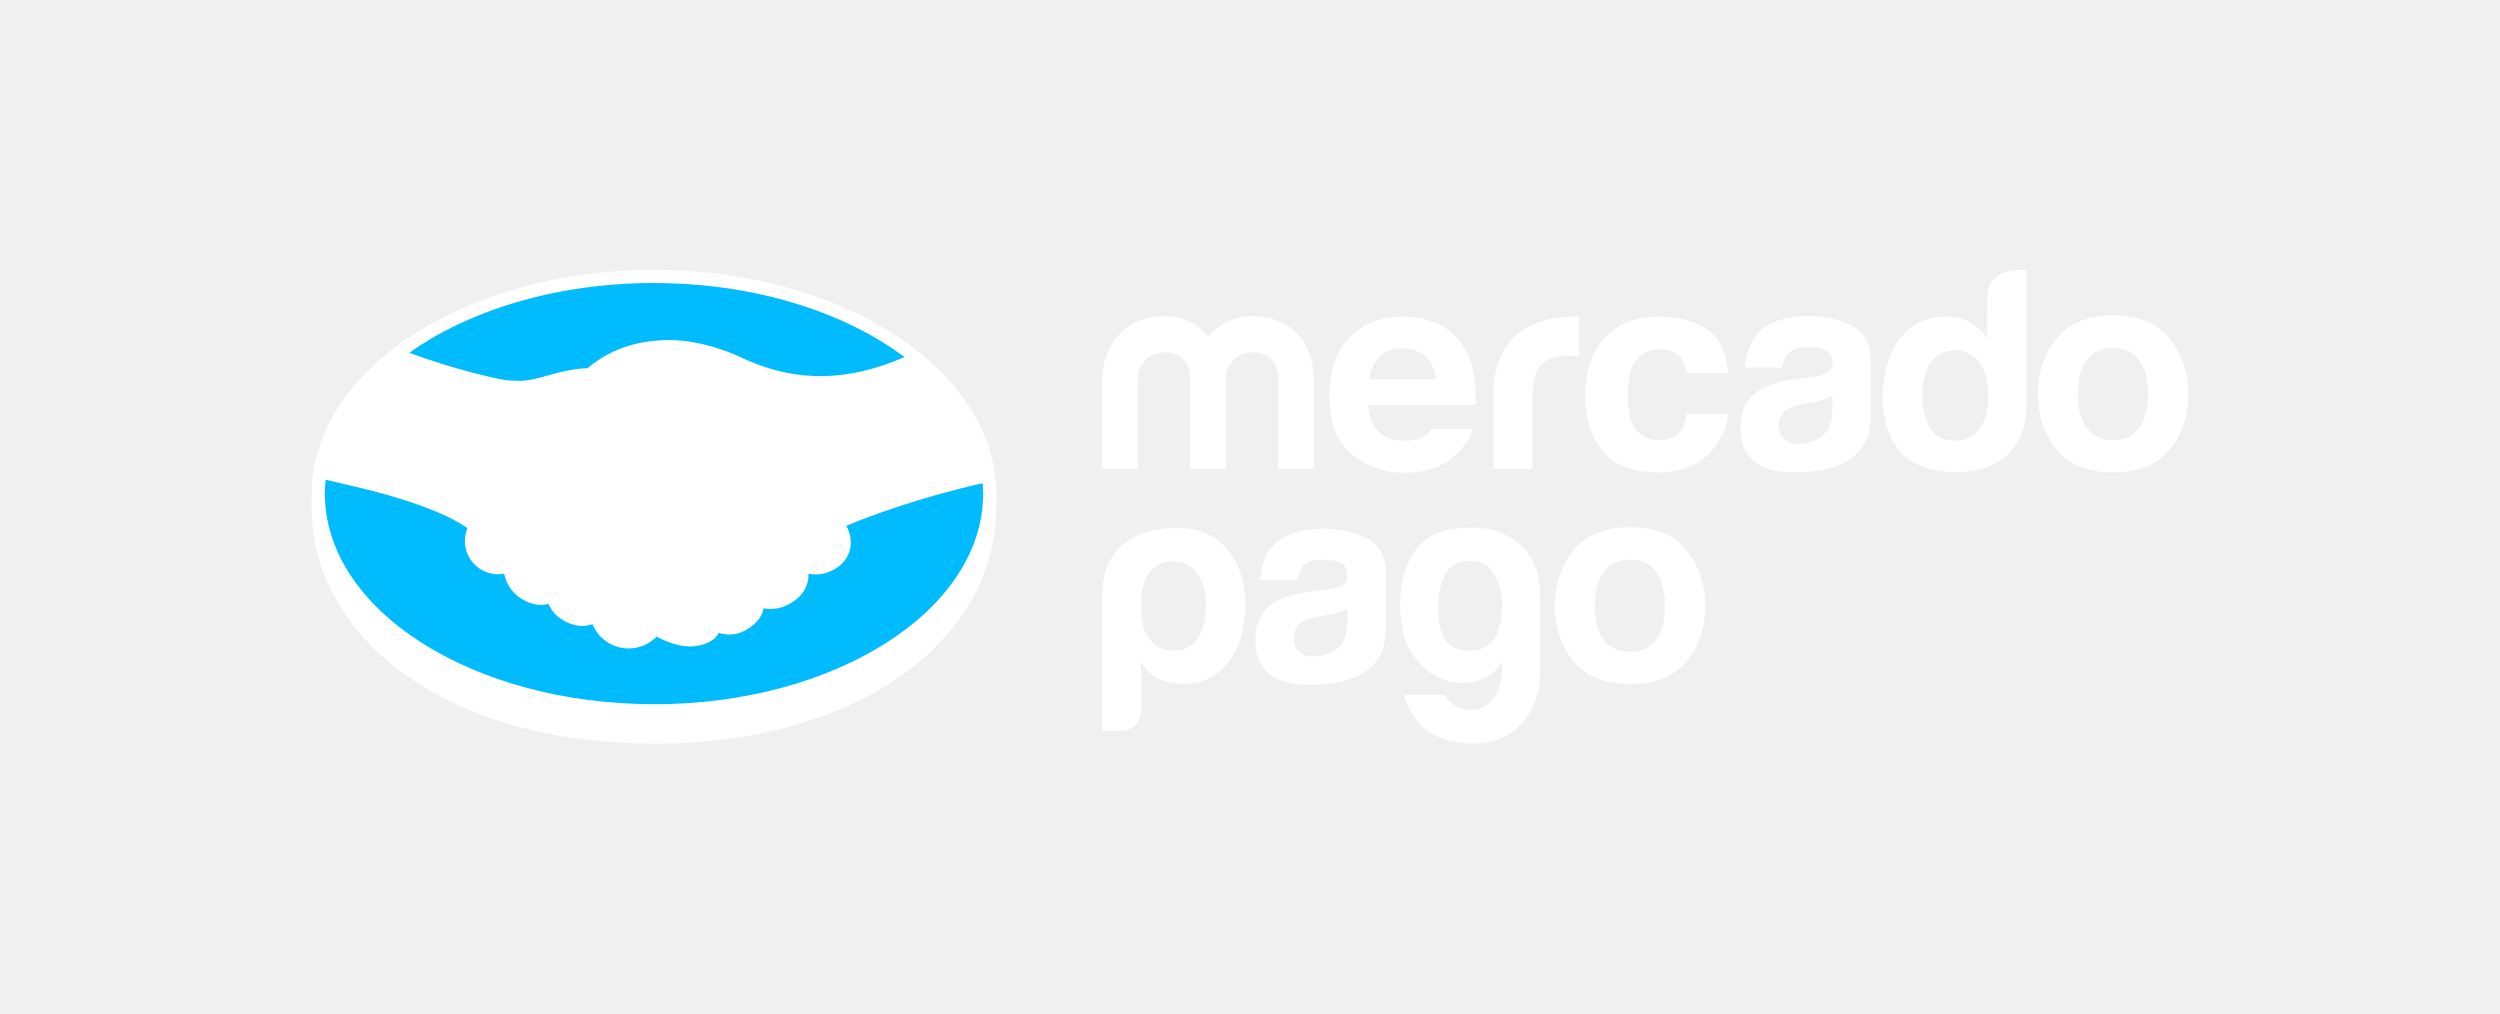
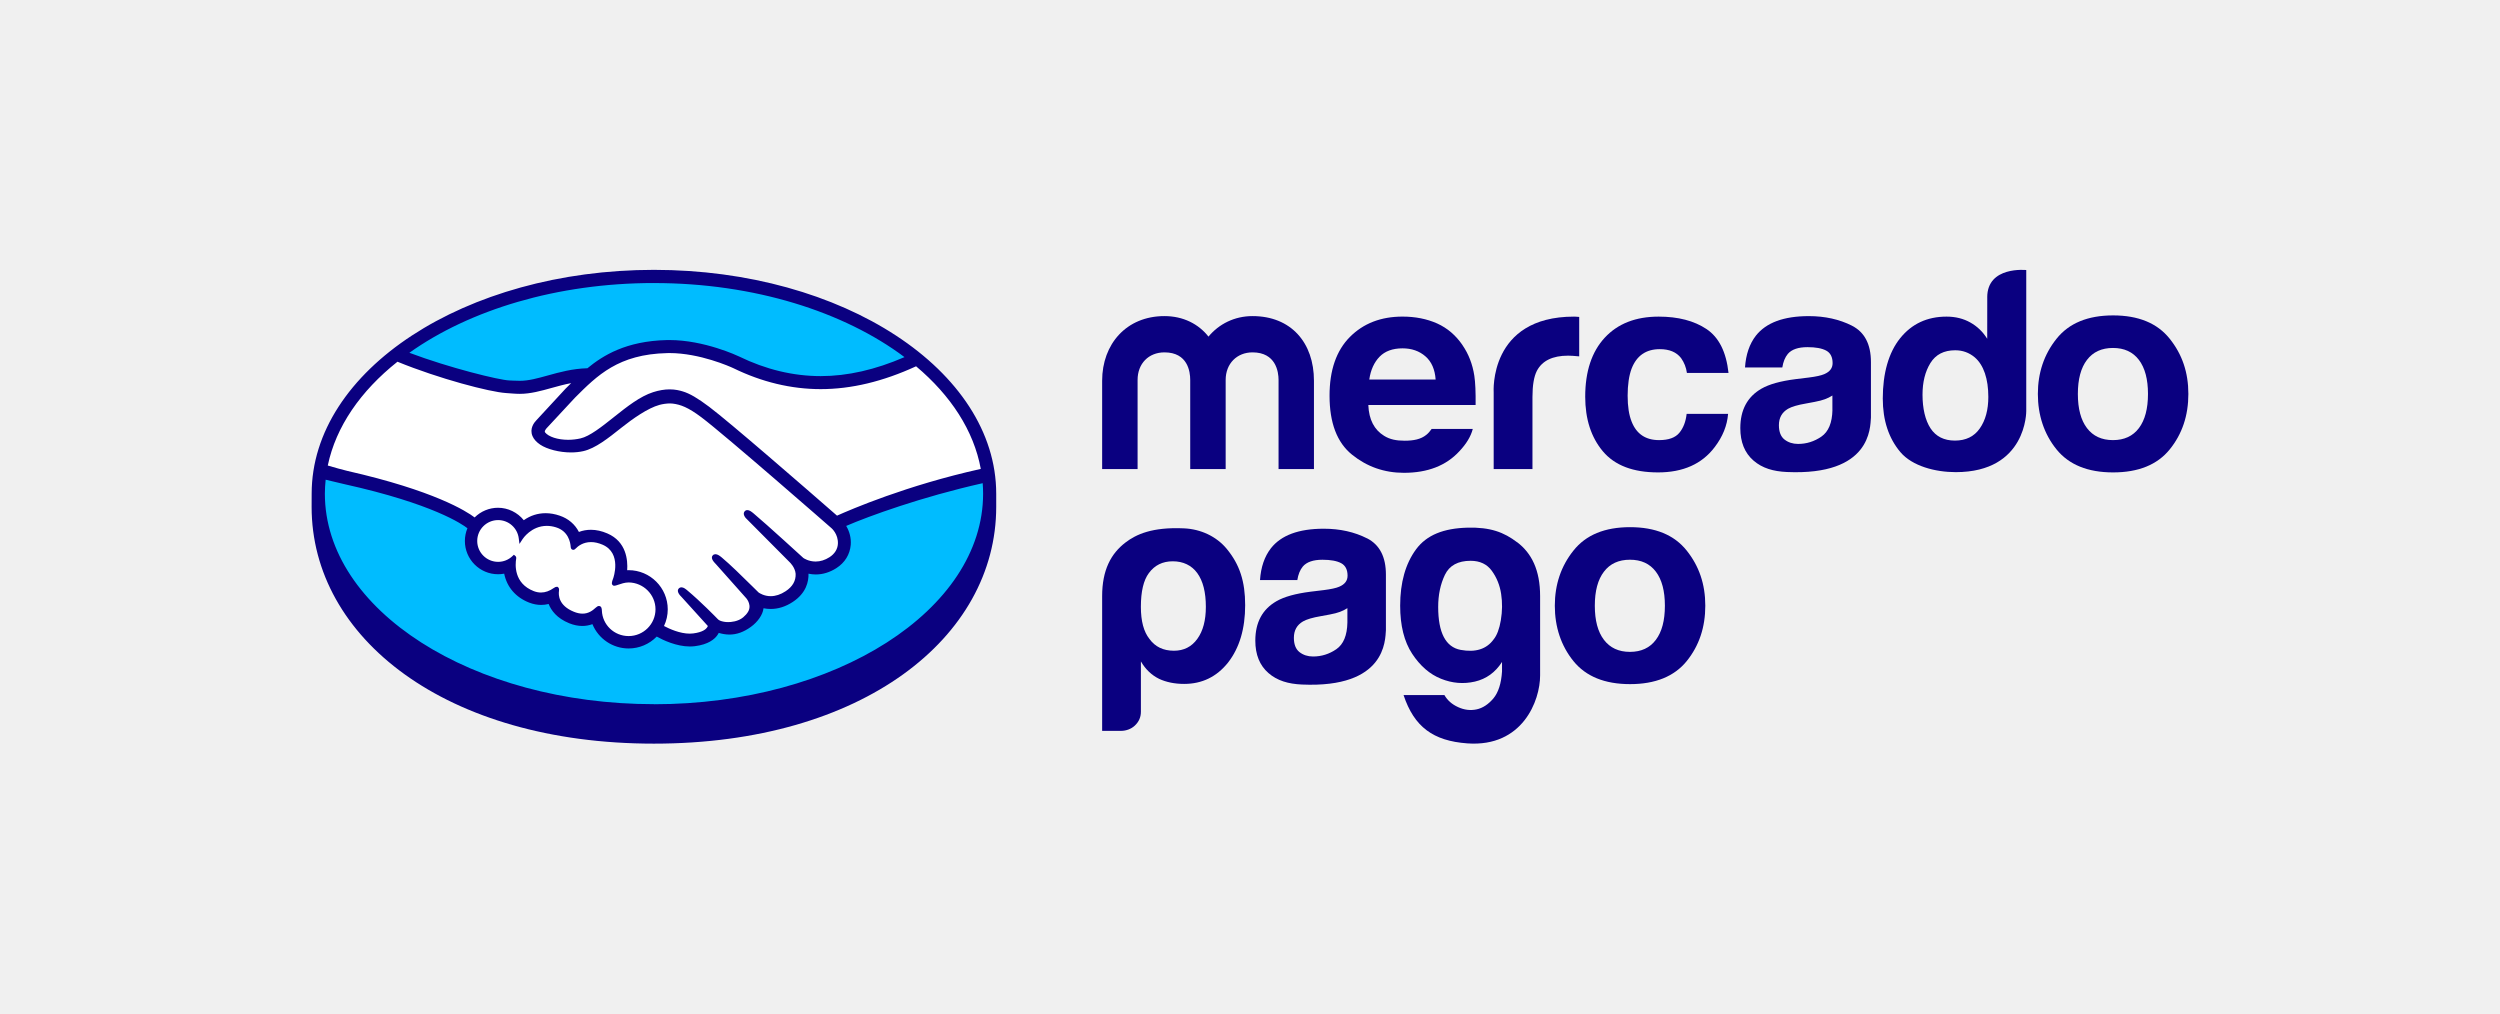
<svg xmlns="http://www.w3.org/2000/svg" id="logos" viewBox="0 0 1048.82 425.2">
  <defs>
    <style>
-       .cls-1 { fill: #ffffff;
+       .cls-1 {
+         fill: #0a0080;
      }

      .cls-1, .cls-2, .cls-3 {
        stroke-width: 0px;
      }

      .cls-2 {
        fill: #fff;
      }

      .cls-3 {
        fill: #00bcff;
      }
    </style>
  </defs>
  <path class="cls-3" d="m274.38,116.94c-77.83,0-140.91,40.36-140.91,90.15s63.09,94.05,140.91,94.05,140.91-44.27,140.91-94.05-63.09-90.15-140.91-90.15Z" />
  <path class="cls-2" d="m228.53,179.22c-.07.14-1.45,1.56-.55,2.71,2.18,2.78,8.91,4.38,15.72,2.85,4.05-.91,9.25-5.04,14.28-9.03,5.45-4.33,10.86-8.67,16.3-10.39,5.76-1.83,9.45-1.05,11.89-.31,2.67.8,5.82,2.56,10.84,6.32,9.45,7.1,47.43,40.26,54,45.99,5.28-2.39,30.47-12.56,62.39-19.6-2.78-17.02-13.01-33.25-28.72-45.99-21.89,9.19-50.42,14.7-76.58,1.93-.13-.05-14.29-6.75-28.25-6.42-20.75.48-29.74,9.46-39.25,18.97l-12.05,12.99Z" />
  <path class="cls-2" d="m349.44,220.97c-.45-.4-44.67-39.09-54.69-46.62-5.8-4.35-9.02-5.46-12.41-5.89-1.76-.23-4.2.1-5.9.57-4.66,1.27-10.75,5.34-16.16,9.63-5.6,4.46-10.88,8.66-15.79,9.76-6.26,1.4-13.91-.25-17.4-2.61-1.41-.95-2.41-2.05-2.89-3.16-1.29-2.99,1.09-5.38,1.48-5.78l12.2-13.2c1.42-1.41,2.85-2.83,4.31-4.23-3.94.51-7.58,1.52-11.12,2.5-4.42,1.24-8.68,2.42-12.98,2.42-1.8,0-11.42-1.58-13.25-2.07-11.05-3.02-23.56-5.97-38.04-12.73-17.35,12.91-28.65,28.77-32,46.56,2.49.66,9.02,2.15,10.71,2.52,39.26,8.73,51.49,17.72,53.71,19.6,2.4-2.67,5.87-4.36,9.73-4.36,4.35,0,8.26,2.19,10.64,5.56,2.25-1.78,5.35-3.3,9.36-3.29,1.82,0,3.71.34,5.62.98,4.43,1.52,6.72,4.47,7.9,7.14,1.48-.67,3.31-1.17,5.46-1.16,2.12,0,4.32.48,6.53,1.44,7.24,3.11,8.36,10.22,7.71,15.58.52-.06,1.04-.08,1.56-.08,8.58,0,15.56,6.98,15.56,15.57,0,2.66-.68,5.16-1.86,7.35,2.34,1.31,8.29,4.28,13.52,3.62,4.17-.53,5.76-1.95,6.32-2.76.39-.55.8-1.2.42-1.66l-11.08-12.3s-1.82-1.73-1.22-2.39c.62-.68,1.75.3,2.55.96,5.64,4.71,12.52,11.81,12.52,11.81.12.08.57.98,3.12,1.43,2.19.39,6.07.17,8.76-2.04.67-.56,1.35-1.25,1.93-1.97-.05.04-.09.08-.13.1,2.84-3.63-.32-7.29-.32-7.29l-12.93-14.52s-1.85-1.71-1.22-2.4c.56-.6,1.75.3,2.56.98,4.09,3.42,9.88,9.23,15.42,14.66,1.09.79,5.96,3.8,12.41-.43,3.92-2.57,4.7-5.73,4.59-8.1-.27-3.15-2.73-5.4-2.73-5.4l-17.66-17.76s-1.87-1.59-1.21-2.4c.54-.68,1.75.3,2.55.96,5.62,4.71,20.86,18.68,20.86,18.68.22.15,5.48,3.9,11.99-.24,2.33-1.49,3.81-3.73,3.94-6.34.22-4.52-2.96-7.2-2.96-7.2Z" />
  <path class="cls-2" d="m263.76,243.48c-2.74-.03-5.74,1.6-6.13,1.36-.22-.14.17-1.24.42-1.88.27-.63,3.87-11.48-4.92-15.25-6.73-2.89-10.85.36-12.26,1.83-.37.38-.54.35-.58-.13-.14-1.96-1.01-7.24-6.82-9.02-8.3-2.54-13.64,3.25-14.99,5.35-.61-4.73-4.61-8.4-9.5-8.41-5.32,0-9.64,4.3-9.65,9.63,0,5.32,4.31,9.64,9.64,9.64,2.59,0,4.93-1.03,6.66-2.69.06.05.08.14.05.32-.41,2.39-1.15,11.04,7.92,14.57,3.64,1.41,6.73.36,9.29-1.43.76-.54.89-.31.78.41-.33,2.23.09,6.99,6.77,9.7,5.08,2.07,8.09-.04,10.07-1.87.86-.78,1.09-.65,1.14.56.24,6.44,5.59,11.56,12.09,11.57,6.7,0,12.13-5.41,12.13-12.1,0-6.7-5.42-12.06-12.12-12.13Z" />
  <path class="cls-1" d="m274.35,113.21c-79.31,0-143.6,42.18-143.6,93.92,0,1.34-.02,5.03-.02,5.5,0,54.9,56.19,99.35,143.6,99.35s143.61-44.45,143.61-99.34v-5.51c0-51.74-64.29-93.92-143.59-93.92Zm137.12,83.51c-31.21,6.94-54.49,17.01-60.32,19.61-13.62-11.89-45.1-39.26-53.63-45.66-4.87-3.67-8.2-5.6-11.12-6.47-1.31-.4-3.12-.85-5.45-.85-2.17,0-4.5.39-6.93,1.17-5.51,1.75-11,6.11-16.31,10.33l-.27.22c-4.95,3.93-10.06,8-13.93,8.86-1.69.38-3.43.58-5.16.58-4.34,0-8.23-1.26-9.69-3.12-.24-.31-.08-.81.48-1.52l.07-.1,11.99-12.91c9.39-9.39,18.25-18.25,38.66-18.72.34-.01.68-.02,1.02-.02,12.7.01,25.4,5.69,26.83,6.36,11.91,5.81,24.21,8.76,36.56,8.77,12.85,0,26.11-3.17,40.05-9.58,14.56,12.24,24.21,26.99,27.15,43.06Zm-137.1-77.97c42.1,0,79.76,12.07,105.09,31.07-12.24,5.3-23.91,7.97-35.17,7.97-11.52-.01-23.03-2.78-34.21-8.23-.59-.28-14.61-6.89-29.2-6.9-.38,0-.77,0-1.15.01-17.14.4-26.8,6.49-33.29,11.82-6.31.16-11.76,1.68-16.61,3.03-4.33,1.2-8.06,2.24-11.7,2.24-1.5,0-4.2-.14-4.44-.15-4.18-.13-25.18-5.28-41.95-11.61,25.27-17.96,61.89-29.26,102.64-29.26Zm-107.61,33.01c17.51,7.16,38.76,12.7,45.48,13.13,1.87.12,3.87.34,5.87.34,4.46,0,8.91-1.25,13.21-2.45,2.54-.71,5.35-1.49,8.3-2.05-.79.77-1.58,1.56-2.37,2.35l-12.17,13.17c-.96.97-3.04,3.55-1.67,6.73.54,1.28,1.65,2.51,3.2,3.55,2.9,1.95,8.1,3.28,12.92,3.28,1.83,0,3.57-.18,5.15-.54,5.11-1.14,10.46-5.41,16.13-9.92,4.52-3.59,10.94-8.15,15.86-9.49,1.38-.37,3.06-.61,4.42-.61.41,0,.79.02,1.14.07,3.24.41,6.38,1.51,11.99,5.72,10,7.51,54.22,46.2,54.65,46.58.03.02,2.85,2.46,2.65,6.5-.11,2.26-1.36,4.26-3.54,5.65-1.89,1.2-3.83,1.81-5.8,1.81-2.96,0-4.99-1.39-5.13-1.48-.16-.13-15.31-14.03-20.89-18.7-.89-.74-1.75-1.4-2.62-1.4-.47,0-.88.2-1.16.55-.88,1.08.1,2.58,1.26,3.56l17.7,17.8s2.21,2.06,2.45,4.79c.14,2.95-1.27,5.42-4.2,7.34-2.09,1.38-4.2,2.07-6.27,2.07-2.72,0-4.63-1.24-5.05-1.53l-2.54-2.5c-4.64-4.57-9.43-9.29-12.94-12.21-.86-.71-1.77-1.37-2.64-1.37-.43,0-.82.16-1.12.48-.4.44-.68,1.24.32,2.57.4.55.89,1,.89,1l12.91,14.51c.1.13,2.66,3.17.29,6.19l-.46.58c-.39.42-.8.82-1.2,1.16-2.2,1.81-5.14,2-6.31,2-.63,0-1.22-.05-1.75-.15-1.27-.23-2.13-.58-2.55-1.07l-.16-.16c-.7-.73-7.21-7.38-12.6-11.87-.71-.6-1.6-1.34-2.51-1.34-.45,0-.85.18-1.17.52-1.06,1.17.54,2.91,1.22,3.55l11.01,12.15c-.01.11-.15.36-.41.74-.4.55-1.73,1.88-5.73,2.38-.48.06-.98.09-1.46.09-4.12,0-8.52-2-10.79-3.2,1.03-2.18,1.57-4.58,1.57-6.98,0-9.07-7.36-16.44-16.43-16.45-.19,0-.4,0-.59.01.29-4.14-.29-11.98-8.34-15.43-2.32-1-4.63-1.52-6.87-1.52-1.76,0-3.45.3-5.04.91-1.67-3.24-4.44-5.6-8.04-6.83-2-.69-3.98-1.04-5.9-1.04-3.35,0-6.44.99-9.19,2.94-2.64-3.28-6.62-5.22-10.81-5.22-3.67,0-7.2,1.47-9.81,4.06-3.43-2.62-17.03-11.26-53.44-19.53-1.74-.39-5.69-1.52-8.17-2.25,3.41-16.34,13.8-31.27,29.2-43.52Zm67.54,94.78l-.39-.35h-.4c-.32,0-.66.13-1.11.45-1.86,1.31-3.63,1.94-5.44,1.94-1,0-2.02-.2-3.04-.59-8.44-3.29-7.78-11.25-7.36-13.65.06-.49-.06-.86-.37-1.12l-.6-.49-.56.53c-1.65,1.59-3.8,2.45-6.06,2.45-4.83,0-8.77-3.93-8.76-8.77,0-4.83,3.94-8.76,8.78-8.75,4.37,0,8.09,3.28,8.64,7.65l.3,2.35,1.29-1.99c.14-.23,3.69-5.59,10.2-5.58,1.24,0,2.52.2,3.81.6,5.19,1.58,6.07,6.29,6.2,8.25.09,1.14.91,1.2,1.06,1.2.45,0,.78-.28,1.01-.53.98-1.02,3.11-2.72,6.45-2.72,1.53,0,3.15.37,4.83,1.09,8.25,3.54,4.51,14.02,4.47,14.13-.71,1.74-.74,2.5-.07,2.95l.32.15h.24c.37,0,.83-.16,1.6-.42,1.12-.39,2.81-.97,4.4-.97h0c6.21.07,11.26,5.13,11.26,11.26,0,6.2-5.06,11.24-11.27,11.24-6.07,0-11.01-4.73-11.23-10.74-.02-.52-.07-1.88-1.23-1.88-.47,0-.89.29-1.36.72-1.34,1.24-3.04,2.49-5.52,2.49-1.13,0-2.35-.26-3.64-.79-6.41-2.6-6.5-7-6.24-8.77.07-.47.09-.96-.23-1.35Zm40.07,48.88c-76.26,0-138.08-39.55-138.08-88.33,0-1.96.14-3.91.33-5.84.61.15,6.67,1.59,7.92,1.88,37.19,8.26,49.48,16.85,51.56,18.48-.7,1.69-1.07,3.51-1.07,5.35,0,7.69,6.25,13.95,13.93,13.95.86,0,1.72-.08,2.56-.24,1.16,5.66,4.86,9.95,10.51,12.15,1.65.63,3.32.96,4.97.96,1.06,0,2.13-.13,3.17-.39,1.05,2.65,3.39,5.96,8.65,8.09,1.84.74,3.68,1.13,5.47,1.13,1.46,0,2.89-.26,4.25-.76,2.52,6.13,8.51,10.2,15.19,10.2,4.43,0,8.68-1.8,11.78-4.99,2.65,1.48,8.25,4.15,13.91,4.16.73,0,1.41-.05,2.11-.13,5.62-.71,8.23-2.91,9.43-4.62.22-.3.41-.62.58-.95,1.32.38,2.78.69,4.46.7,3.07,0,6.01-1.05,8.99-3.21,2.93-2.11,5.01-5.14,5.31-7.72,0-.03,0-.07.01-.11.99.2,2,.3,3.01.3,3.16,0,6.27-.98,9.24-2.93,5.73-3.75,6.72-8.66,6.63-11.87,1.01.21,2.03.32,3.05.32,2.96,0,5.88-.89,8.65-2.66,3.55-2.27,5.69-5.75,6.02-9.79.21-2.75-.47-5.53-1.91-7.91,9.58-4.13,31.48-12.12,57.27-17.93.11,1.46.17,2.93.17,4.41,0,48.78-61.82,88.33-138.07,88.33Z" />
  <g>
    <path class="cls-1" d="m910.26,142.12c-5.21-6.54-13.13-9.8-23.75-9.8s-18.53,3.27-23.74,9.8c-5.22,6.53-7.83,14.25-7.83,23.16s2.61,16.81,7.83,23.26c5.21,6.43,13.13,9.65,23.74,9.65s18.54-3.22,23.75-9.65c5.22-6.45,7.82-14.19,7.82-23.26s-2.6-16.63-7.82-23.16Zm-12.92,37.48c-2.53,3.35-6.15,5.04-10.89,5.04s-8.36-1.69-10.91-5.04c-2.55-3.35-3.82-8.13-3.82-14.32s1.27-10.95,3.82-14.29c2.55-3.34,6.19-5.01,10.91-5.01s8.35,1.67,10.89,5.01c2.53,3.34,3.8,8.11,3.8,14.29s-1.27,10.97-3.8,14.32Z" />
    <path class="cls-1" d="m776.98,136.65c-5.29-2.68-11.34-4.03-18.15-4.03-10.47,0-17.86,2.73-22.17,8.18-2.71,3.49-4.22,7.95-4.58,13.37h15.65c.38-2.4,1.15-4.29,2.31-5.69,1.61-1.89,4.36-2.84,8.23-2.84,3.46,0,6.08.48,7.88,1.45,1.78.96,2.68,2.72,2.68,5.26,0,2.09-1.16,3.61-3.49,4.61-1.3.57-3.46,1.04-6.48,1.42l-5.55.68c-6.3.8-11.08,2.13-14.32,3.99-5.92,3.41-8.88,8.93-8.88,16.55,0,5.87,1.83,10.41,5.52,13.61,3.67,3.21,8.34,4.55,13.98,4.81,35.37,1.59,34.98-18.64,35.3-22.84v-23.27c0-7.47-2.65-12.55-7.93-15.25Zm-8.22,35.32c-.11,5.42-1.66,9.15-4.64,11.2-2.99,2.05-6.24,3.07-9.78,3.07-2.24,0-4.14-.63-5.7-1.85-1.56-1.23-2.34-3.24-2.34-6.01,0-3.1,1.28-5.39,3.83-6.88,1.51-.87,3.99-1.61,7.45-2.2l3.69-.69c1.84-.35,3.28-.73,4.34-1.13,1.07-.38,2.1-.9,3.13-1.55v6.03Z" />
    <path class="cls-1" d="m696.32,146.48c4.05,0,7.01,1.25,8.94,3.75,1.31,1.84,2.13,3.93,2.45,6.24h17.45c-.95-8.81-4.03-14.95-9.24-18.43-5.22-3.47-11.9-5.21-20.07-5.21-9.61,0-17.15,2.95-22.61,8.84-5.46,5.9-8.2,14.15-8.2,24.75,0,9.38,2.47,17.04,7.42,22.93,4.95,5.89,12.66,8.84,23.14,8.84s18.42-3.53,23.76-10.61c3.35-4.38,5.23-9.03,5.62-13.94h-17.39c-.36,3.25-1.37,5.9-3.06,7.94-1.67,2.03-4.5,3.06-8.5,3.06-5.63,0-9.47-2.57-11.5-7.72-1.12-2.75-1.69-6.38-1.69-10.91s.57-8.54,1.69-11.43c2.12-5.39,6.05-8.1,11.79-8.1Z" />
    <path class="cls-1" d="m660.36,132.83c-35.85,0-33.72,31.73-33.72,31.73v32.24h16.27v-30.23c0-4.96.63-8.62,1.86-11.01,2.23-4.23,6.6-6.35,13.1-6.35.49,0,1.13.03,1.92.07.79.04,1.69.11,2.73.23v-16.55c-.72-.05-1.19-.07-1.39-.1-.21-.02-.46-.03-.77-.03Z" />
    <path class="cls-1" d="m613.6,144.85c-2.81-4.16-6.38-7.21-10.68-9.15-4.31-1.92-9.15-2.88-14.52-2.88-9.06,0-16.42,2.85-22.1,8.56-5.67,5.72-8.52,13.92-8.52,24.63,0,11.43,3.15,19.67,9.44,24.74,6.28,5.06,13.54,7.61,21.76,7.61,9.96,0,17.71-3.01,23.24-9.02,2.99-3.16,4.86-6.29,5.65-9.38h-17.26c-.68.98-1.41,1.81-2.22,2.46-2.3,1.89-5.42,2.47-9.09,2.47-3.47,0-6.2-.52-8.66-2.07-4.06-2.5-6.35-6.72-6.59-12.91h45.01c.06-5.34-.11-9.43-.54-12.27-.74-4.84-2.4-9.1-4.92-12.77Zm-39.15,14.38c.58-4.02,2.03-7.2,4.3-9.56,2.29-2.35,5.5-3.53,9.65-3.53,3.81,0,7.01,1.11,9.59,3.34,2.57,2.22,4,5.48,4.3,9.75h-27.83Z" />
    <path class="cls-1" d="m525.46,132.61c-7.55,0-14.08,3.31-18.47,8.61-4.17-5.3-10.59-8.61-18.48-8.61-15.89,0-26.13,11.67-26.13,27.12v37.06h14.87v-37.41c0-6.83,4.62-11.55,11.27-11.55,9.8,0,10.81,8.13,10.81,11.55v37.41h14.87v-37.41c0-6.83,4.73-11.55,11.26-11.55,9.8,0,10.93,8.13,10.93,11.55v37.41h14.85v-37.06c0-15.93-9.56-27.12-25.79-27.12Z" />
    <path class="cls-1" d="m833.71,124.7l-.02,17.43c-1.81-2.92-4.17-5.2-7.08-6.83-2.9-1.64-6.23-2.47-9.98-2.47-8.13,0-14.6,3.03-19.46,9.06-4.86,6.05-7.29,14.77-7.29,25.31,0,9.15,2.47,16.65,7.4,22.49,4.93,5.83,14.6,8.39,23.19,8.39,29.95,0,29.6-25.68,29.6-25.68v-59.11s-16.37-1.75-16.37,11.41Zm-3.13,55.04c-2.37,3.4-5.86,5.1-10.43,5.1s-7.98-1.72-10.23-5.13c-2.25-3.43-3.37-8.41-3.37-14.11,0-5.3,1.1-9.72,3.31-13.29,2.21-3.57,5.67-5.36,10.4-5.36,3.1,0,5.82.98,8.17,2.94,3.81,3.25,5.73,9.09,5.73,16.64,0,5.4-1.2,9.81-3.58,13.21Z" />
  </g>
  <path class="cls-1" d="m496.75,221.66c-13.4-.63-20.16,2.56-24.57,5.93-6.09,4.65-9.8,11.53-9.8,22.52v56.51h7.88c2.11,0,4.22-.73,5.77-2.16,1.74-1.6,2.61-3.56,2.61-5.86v-21.12c1.92,3.31,4.45,5.74,7.65,7.32,3.03,1.41,6.53,2.12,10.51,2.12,7.49,0,13.64-2.98,18.41-8.97,4.78-6.15,7.17-14.15,7.17-24.06s-2.26-16.97-7.68-23.57c-4.38-5.34-11.04-8.35-17.94-8.66Zm5.55,46.38c-2.39,3.31-5.66,4.96-9.8,4.96-4.46,0-7.89-1.64-10.28-4.96-2.39-2.99-3.59-7.45-3.59-13.45,0-6.43,1.11-11.16,3.34-14.15,2.4-3.29,5.75-4.96,10.05-4.96s7.89,1.66,10.28,4.96c2.4,3.31,3.59,8.02,3.59,14.15,0,5.68-1.19,10.14-3.59,13.45Z" />
  <path class="cls-1" d="m636.47,227.49c-5.53-4.19-11.18-6.38-20.89-6.12-9.86.27-17.03,3.03-21.49,9.07-4.46,6.05-6.68,13.95-6.68,23.68,0,8.33,1.68,15.04,5.04,20.17,3.37,5.1,7.4,8.6,12.1,10.47,4.68,1.89,9.42,2.28,14.2,1.19,4.77-1.11,8.57-3.84,11.39-8.24v3.99c-.32,5.03-1.53,8.8-3.63,11.32-2.13,2.5-4.47,4.04-7.06,4.59-2.56.54-5.16.24-7.73-.95-2.59-1.17-4.5-2.87-5.75-5.06h-17.14c4.44,13.34,12.41,19.23,26.77,20.27,23.16,1.67,30.54-17.94,30.52-28.52v-33.25c0-10.99-3.58-18.03-9.63-22.63Zm-6.81,32.66c-.63,3.68-1.64,6.4-3.06,8.12-2.97,4.08-7.6,5.53-13.84,4.37-6.27-1.19-9.4-7.2-9.4-18.03,0-5.03.93-9.51,2.82-13.45,1.88-3.91,5.47-5.89,10.79-5.89,3.91,0,6.89,1.42,8.92,4.24,2.04,2.83,3.34,6.05,3.88,9.67.55,3.61.5,7.27-.12,10.96Z" />
  <path class="cls-1" d="m573.49,225.84c-5.29-2.67-11.34-4.03-18.15-4.03-10.47,0-17.85,2.73-22.15,8.19-2.7,3.48-4.22,7.94-4.58,13.36h15.65c.38-2.39,1.15-4.29,2.3-5.68,1.61-1.89,4.36-2.85,8.23-2.85,3.47,0,6.09.48,7.88,1.45,1.78.96,2.67,2.72,2.67,5.26,0,2.08-1.16,3.62-3.49,4.6-1.3.57-3.46,1.04-6.48,1.42l-5.54.67c-6.3.8-11.09,2.13-14.31,3.99-5.93,3.41-8.88,8.92-8.88,16.54,0,5.87,1.83,10.41,5.52,13.61,3.67,3.21,8.34,4.55,13.99,4.81,35.36,1.58,34.96-18.64,35.28-22.84v-23.27c0-7.46-2.63-12.54-7.92-15.24Zm-8.22,35.31c-.1,5.43-1.66,9.15-4.63,11.2-2.98,2.05-6.24,3.07-9.78,3.07-2.24,0-4.13-.63-5.7-1.85-1.56-1.23-2.34-3.23-2.34-6,0-3.1,1.28-5.39,3.83-6.87,1.52-.87,3.99-1.61,7.45-2.2l3.7-.68c1.84-.35,3.29-.72,4.33-1.12,1.07-.39,2.11-.91,3.14-1.56v6.03Z" />
  <path class="cls-1" d="m707.61,230.97c-5.22-6.54-13.14-9.81-23.76-9.81s-18.52,3.26-23.73,9.81c-5.22,6.53-7.83,14.24-7.83,23.15s2.61,16.8,7.83,23.25c5.21,6.42,13.13,9.64,23.73,9.64s18.53-3.22,23.76-9.64c5.21-6.45,7.81-14.19,7.81-23.25s-2.6-16.62-7.81-23.15Zm-12.93,37.46c-2.53,3.36-6.15,5.05-10.87,5.05s-8.36-1.69-10.91-5.05c-2.56-3.35-3.83-8.12-3.83-14.31s1.27-10.95,3.83-14.29c2.54-3.34,6.18-5.01,10.91-5.01s8.35,1.67,10.87,5.01c2.53,3.34,3.79,8.1,3.79,14.29s-1.26,10.96-3.79,14.31Z" />
</svg>
